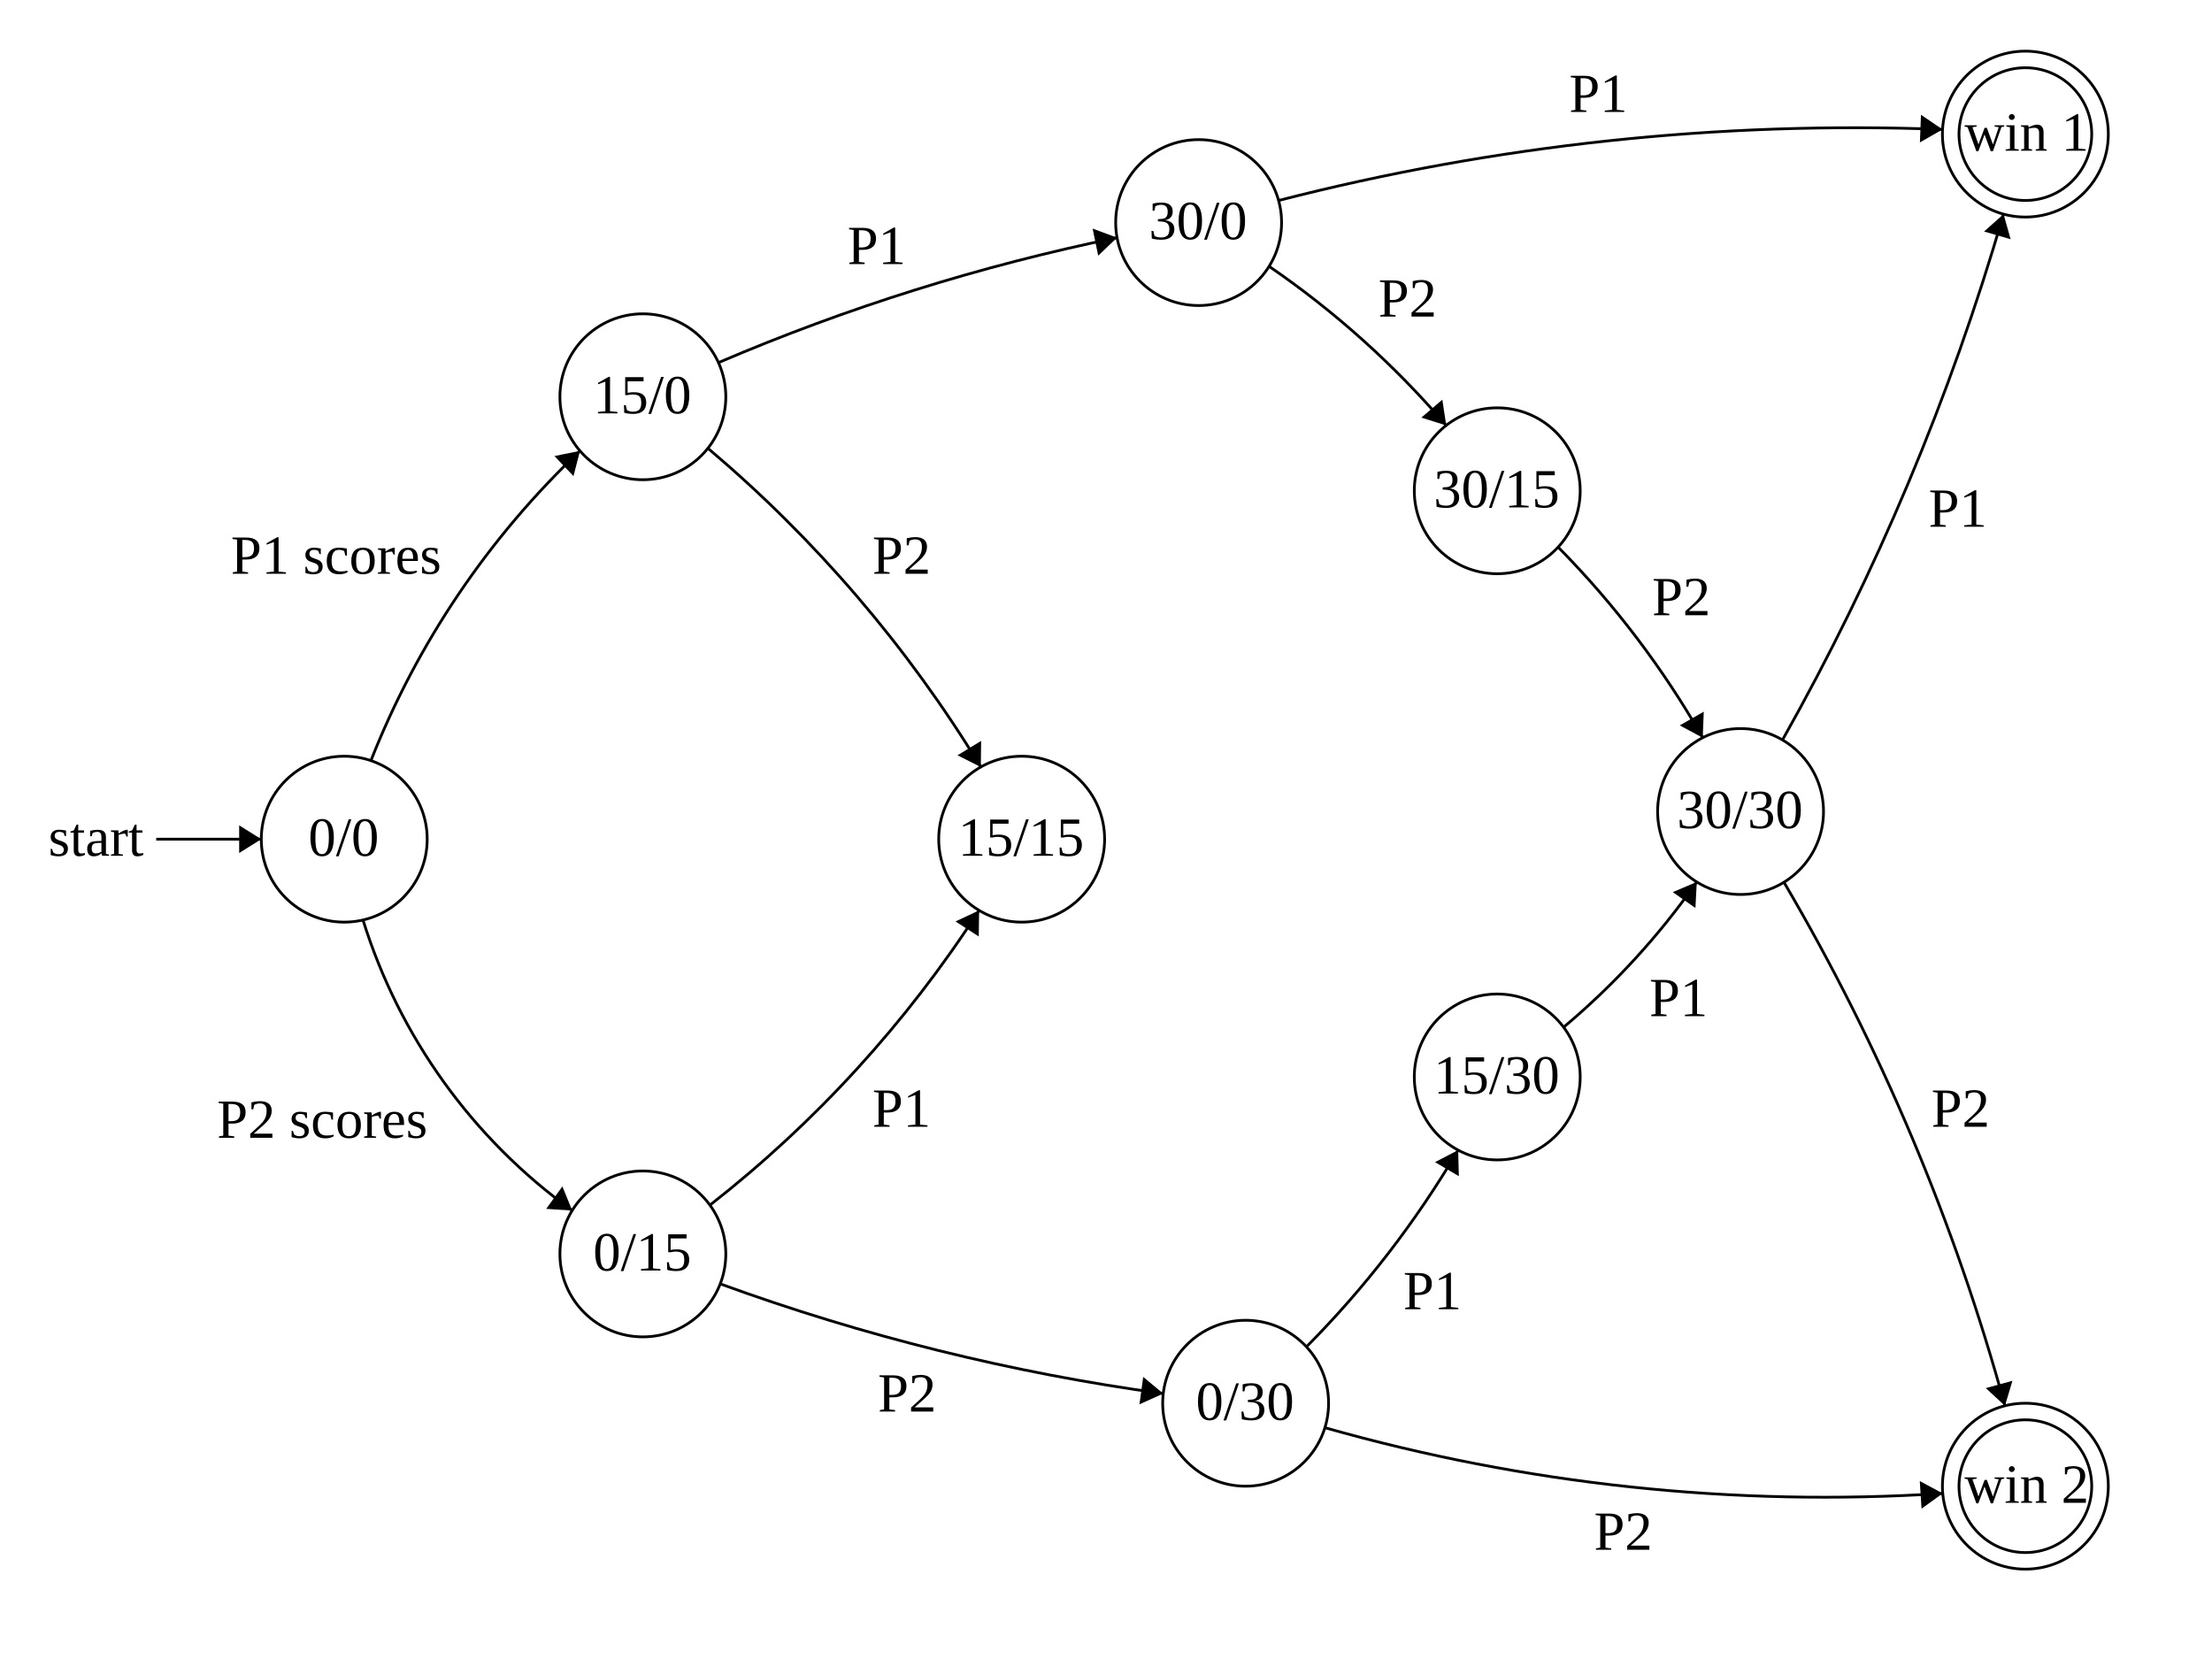
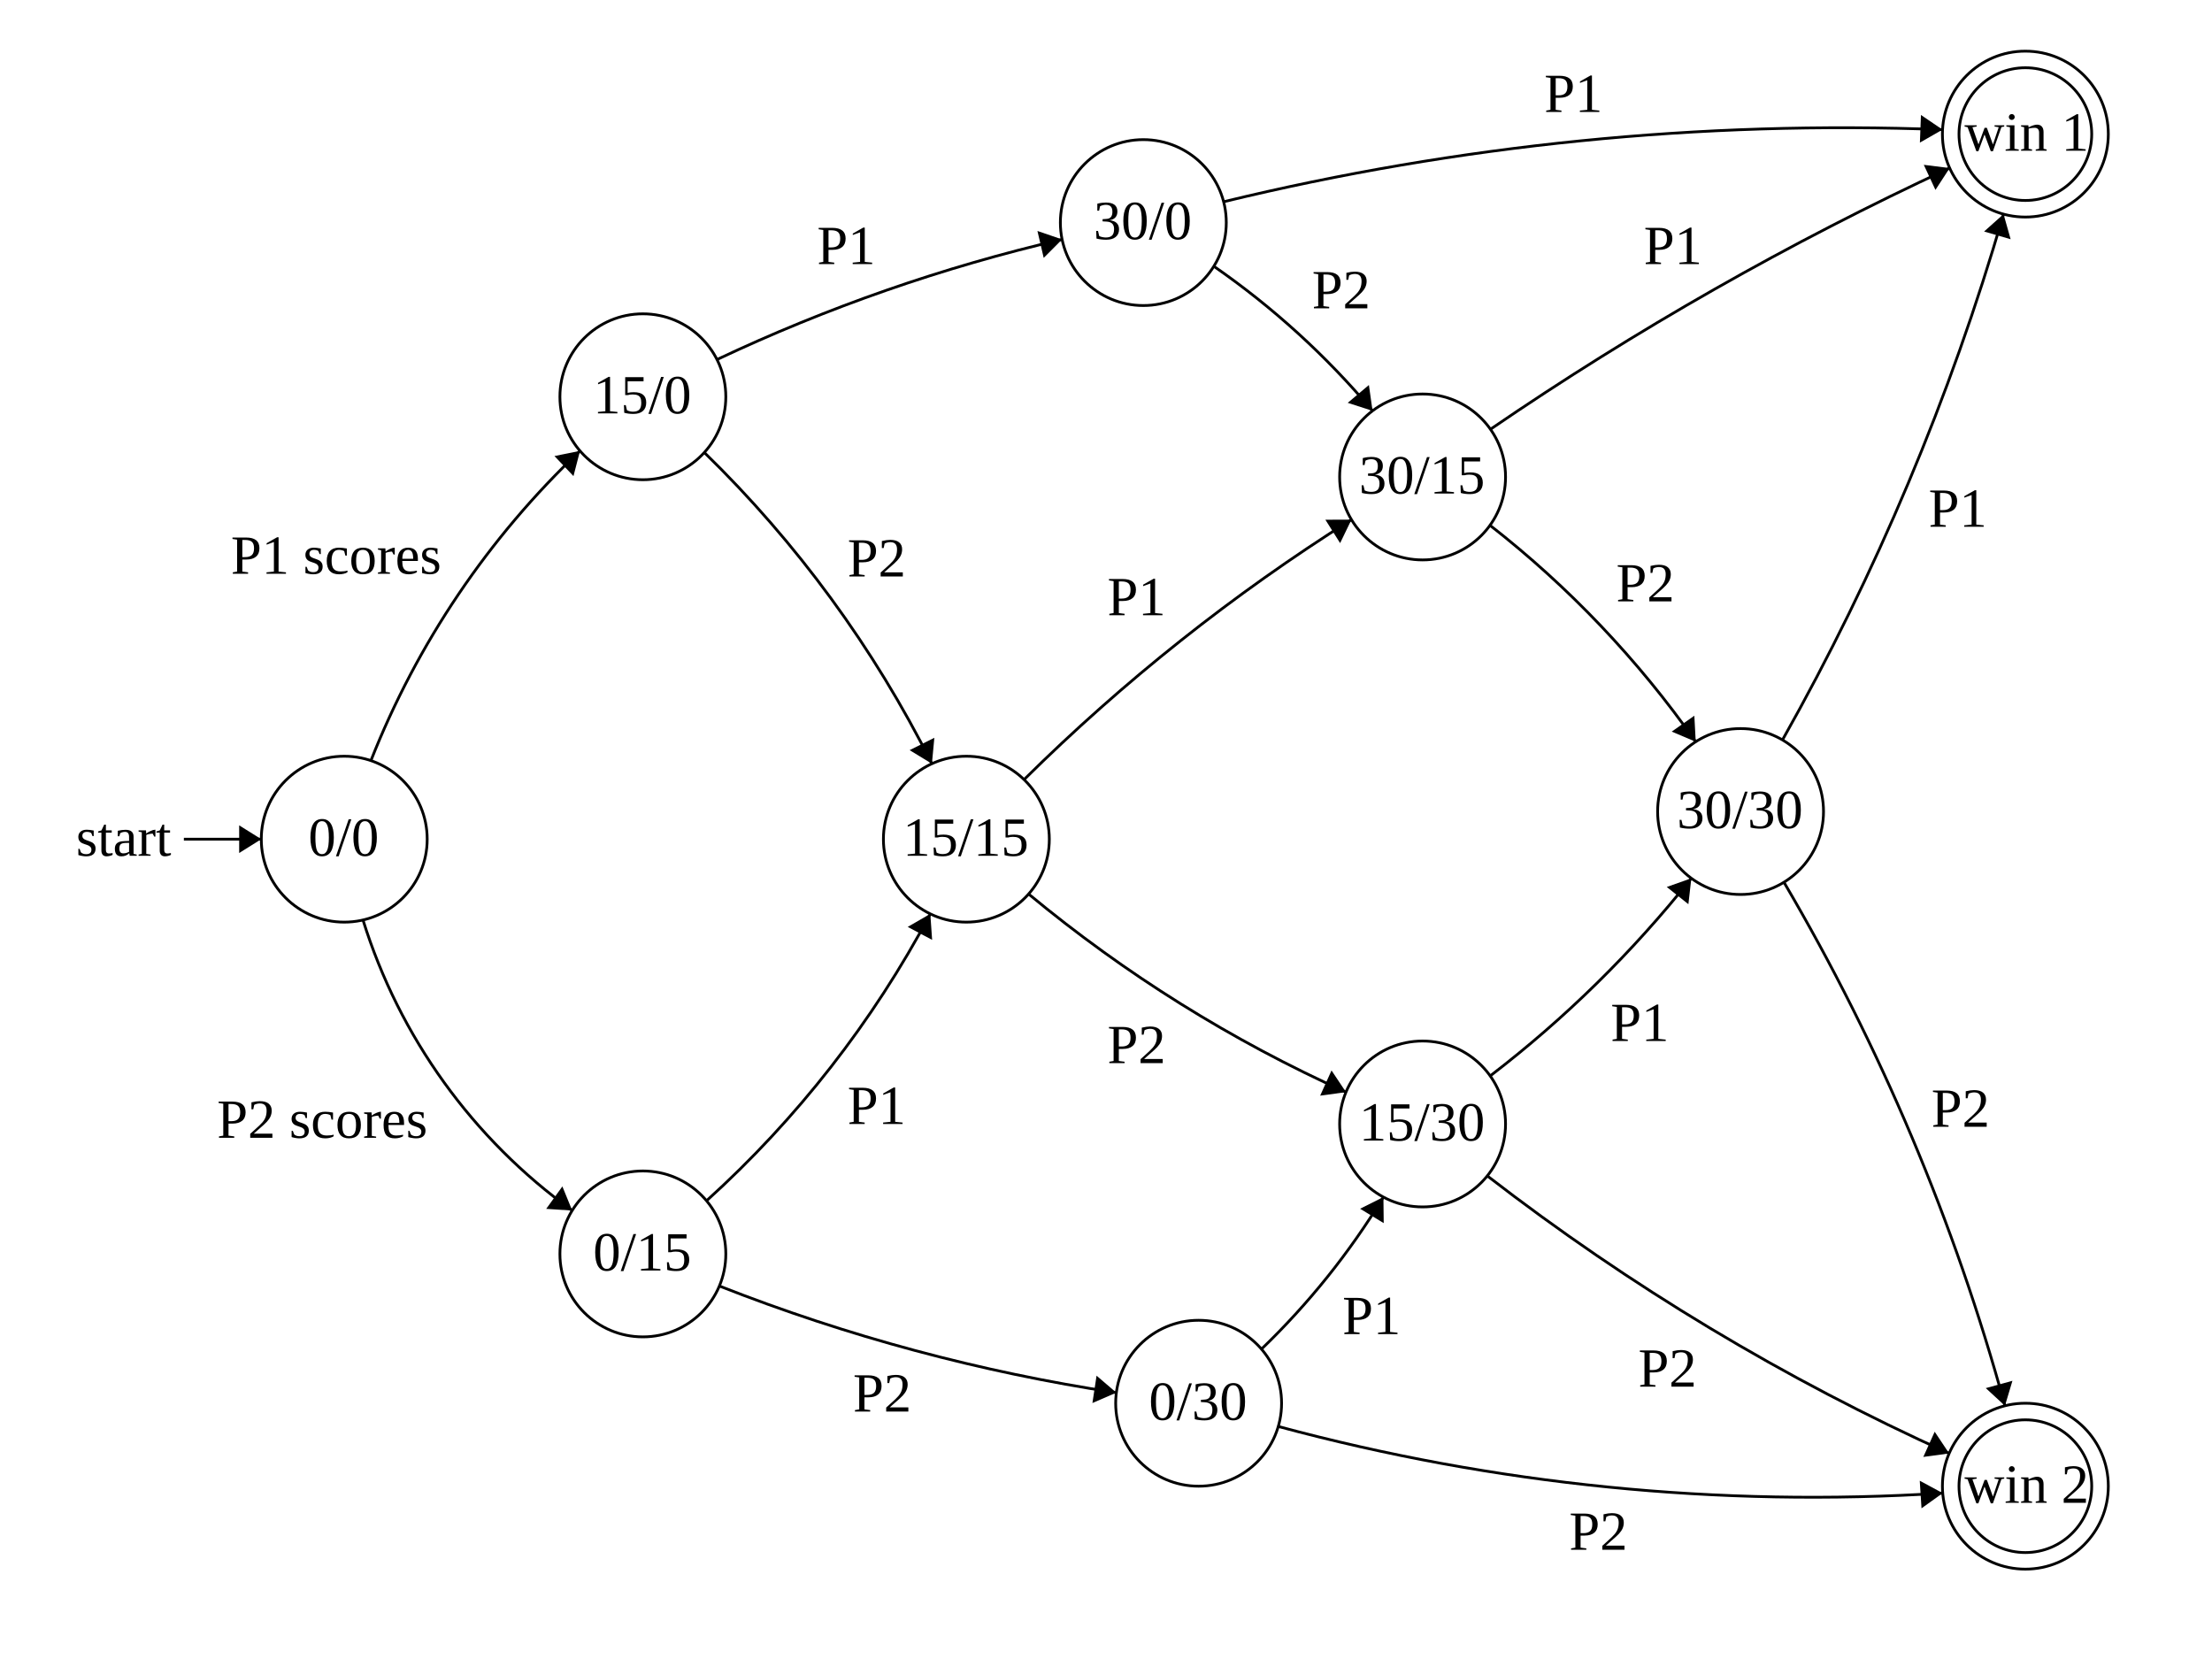
<svg xmlns="http://www.w3.org/2000/svg" width="800" height="600" version="1.1">
  <ellipse stroke="black" stroke-width="1" fill="none" cx="124.5" cy="303.5" rx="30" ry="30" />
  <text x="111.5" y="309.5" font-family="Times New Roman" font-size="20">0/0</text>
  <ellipse stroke="black" stroke-width="1" fill="none" cx="232.5" cy="143.5" rx="30" ry="30" />
  <text x="214.5" y="149.5" font-family="Times New Roman" font-size="20">15/0</text>
-   <ellipse stroke="black" stroke-width="1" fill="none" cx="433.5" cy="80.5" rx="30" ry="30" />
-   <text x="415.5" y="86.5" font-family="Times New Roman" font-size="20">30/0</text>
+   <ellipse stroke="black" stroke-width="1" fill="none" cx="413.5" cy="80.5" rx="30" ry="30" />
+   <text x="395.5" y="86.5" font-family="Times New Roman" font-size="20">30/0</text>
  <ellipse stroke="black" stroke-width="1" fill="none" cx="732.5" cy="48.5" rx="30" ry="30" />
  <text x="710.5" y="54.5" font-family="Times New Roman" font-size="20">win 1</text>
  <ellipse stroke="black" stroke-width="1" fill="none" cx="732.5" cy="48.5" rx="24" ry="24" />
  <ellipse stroke="black" stroke-width="1" fill="none" cx="232.5" cy="453.5" rx="30" ry="30" />
  <text x="214.5" y="459.5" font-family="Times New Roman" font-size="20">0/15</text>
-   <ellipse stroke="black" stroke-width="1" fill="none" cx="450.5" cy="507.5" rx="30" ry="30" />
-   <text x="432.5" y="513.5" font-family="Times New Roman" font-size="20">0/30</text>
+   <ellipse stroke="black" stroke-width="1" fill="none" cx="433.5" cy="507.5" rx="30" ry="30" />
+   <text x="415.5" y="513.5" font-family="Times New Roman" font-size="20">0/30</text>
  <ellipse stroke="black" stroke-width="1" fill="none" cx="732.5" cy="537.5" rx="30" ry="30" />
  <text x="710.5" y="543.5" font-family="Times New Roman" font-size="20">win 2</text>
  <ellipse stroke="black" stroke-width="1" fill="none" cx="732.5" cy="537.5" rx="24" ry="24" />
-   <ellipse stroke="black" stroke-width="1" fill="none" cx="369.5" cy="303.5" rx="30" ry="30" />
-   <text x="346.5" y="309.5" font-family="Times New Roman" font-size="20">15/15</text>
-   <ellipse stroke="black" stroke-width="1" fill="none" cx="541.5" cy="177.5" rx="30" ry="30" />
-   <text x="518.5" y="183.5" font-family="Times New Roman" font-size="20">30/15</text>
-   <ellipse stroke="black" stroke-width="1" fill="none" cx="541.5" cy="389.5" rx="30" ry="30" />
-   <text x="518.5" y="395.5" font-family="Times New Roman" font-size="20">15/30</text>
+   <ellipse stroke="black" stroke-width="1" fill="none" cx="349.5" cy="303.5" rx="30" ry="30" />
+   <text x="326.5" y="309.5" font-family="Times New Roman" font-size="20">15/15</text>
+   <ellipse stroke="black" stroke-width="1" fill="none" cx="514.5" cy="172.5" rx="30" ry="30" />
+   <text x="491.5" y="178.5" font-family="Times New Roman" font-size="20">30/15</text>
+   <ellipse stroke="black" stroke-width="1" fill="none" cx="514.5" cy="406.5" rx="30" ry="30" />
+   <text x="491.5" y="412.5" font-family="Times New Roman" font-size="20">15/30</text>
  <ellipse stroke="black" stroke-width="1" fill="none" cx="629.5" cy="293.5" rx="30" ry="30" />
  <text x="606.5" y="299.5" font-family="Times New Roman" font-size="20">30/30</text>
-   <polygon stroke="black" stroke-width="1" points="56.5,303.5 94.5,303.5" />
-   <text x="17.5" y="309.5" font-family="Times New Roman" font-size="20">start</text>
+   <polygon stroke="black" stroke-width="1" points="66.5,303.5 94.5,303.5" />
+   <text x="27.5" y="309.5" font-family="Times New Roman" font-size="20">start</text>
  <polygon fill="black" stroke-width="1" points="94.5,303.5 86.5,298.5 86.5,308.5" />
-   <path stroke="black" stroke-width="1" fill="none" d="M 259.835,131.144 A 750.531,750.531 0 0 1 404.003,85.957" />
-   <polygon fill="black" stroke-width="1" points="404.003,85.957 395.159,82.672 397.174,92.467" />
-   <text x="306.5" y="95.5" font-family="Times New Roman" font-size="20">P1</text>
-   <path stroke="black" stroke-width="1" fill="none" d="M 462.415,72.513 A 835.967,835.967 0 0 1 702.549,46.813" />
-   <polygon fill="black" stroke-width="1" points="702.549,46.813 694.747,41.51 694.363,51.502" />
-   <text x="567.5" y="40.5" font-family="Times New Roman" font-size="20">P1</text>
+   <path stroke="black" stroke-width="1" fill="none" d="M 259.305,130.035 A 622.027,622.027 0 0 1 384.127,86.589" />
+   <polygon fill="black" stroke-width="1" points="384.127,86.589 375.203,83.531 377.468,93.271" />
+   <text x="295.5" y="95.5" font-family="Times New Roman" font-size="20">P1</text>
+   <path stroke="black" stroke-width="1" fill="none" d="M 442.537,72.966 A 949.233,949.233 0 0 1 702.545,46.884" />
+   <polygon fill="black" stroke-width="1" points="702.545,46.884 694.741,41.583 694.36,51.575" />
+   <text x="558.5" y="40.5" font-family="Times New Roman" font-size="20">P1</text>
  <path stroke="black" stroke-width="1" fill="none" d="M 206.959,437.815 A 204.274,204.274 0 0 1 131.274,332.698" />
  <polygon fill="black" stroke-width="1" points="206.959,437.815 203.389,429.082 197.545,437.197" />
  <text x="78.5" y="411.5" font-family="Times New Roman" font-size="20">P2 scores</text>
-   <path stroke="black" stroke-width="1" fill="none" d="M 420.705,504.014 A 773.121,773.121 0 0 1 260.477,464.325" />
-   <polygon fill="black" stroke-width="1" points="420.705,504.014 413.456,497.977 412.102,507.885" />
-   <text x="317.5" y="510.5" font-family="Times New Roman" font-size="20">P2</text>
-   <path stroke="black" stroke-width="1" fill="none" d="M 702.617,540.115 A 661.824,661.824 0 0 1 479.164,516.343" />
-   <polygon fill="black" stroke-width="1" points="702.617,540.115 694.311,535.642 694.956,545.621" />
-   <text x="576.5" y="560.5" font-family="Times New Roman" font-size="20">P2</text>
-   <path stroke="black" stroke-width="1" fill="none" d="M 256.015,162.12 A 472.74,472.74 0 0 1 354.722,277.398" />
-   <polygon fill="black" stroke-width="1" points="354.722,277.398 354.832,267.965 346.291,273.165" />
-   <text x="315.5" y="207.5" font-family="Times New Roman" font-size="20">P2</text>
-   <path stroke="black" stroke-width="1" fill="none" d="M 458.978,96.32 A 330.358,330.358 0 0 1 523.044,153.862" />
-   <polygon fill="black" stroke-width="1" points="523.044,153.862 521.637,144.533 514.043,151.039" />
-   <text x="498.5" y="114.5" font-family="Times New Roman" font-size="20">P2</text>
-   <path stroke="black" stroke-width="1" fill="none" d="M 354.115,329.248 A 434.27,434.27 0 0 1 256.752,435.85" />
-   <polygon fill="black" stroke-width="1" points="354.115,329.248 345.576,333.258 353.978,338.681" />
-   <text x="315.5" y="407.5" font-family="Times New Roman" font-size="20">P1</text>
-   <path stroke="black" stroke-width="1" fill="none" d="M 527.36,415.949 A 361.798,361.798 0 0 1 472.487,487.103" />
-   <polygon fill="black" stroke-width="1" points="527.36,415.949 518.991,420.303 527.607,425.38" />
-   <text x="507.5" y="473.5" font-family="Times New Roman" font-size="20">P1</text>
-   <path stroke="black" stroke-width="1" fill="none" d="M 563.511,197.869 A 333.406,333.406 0 0 1 615.815,266.815" />
-   <polygon fill="black" stroke-width="1" points="615.815,266.815 616.19,257.388 607.506,262.347" />
-   <text x="597.5" y="222.5" font-family="Times New Roman" font-size="20">P2</text>
-   <path stroke="black" stroke-width="1" fill="none" d="M 613.667,318.964 A 273.353,273.353 0 0 1 565.493,371.516" />
-   <polygon fill="black" stroke-width="1" points="613.667,318.964 604.981,322.646 613.171,328.385" />
-   <text x="596.5" y="367.5" font-family="Times New Roman" font-size="20">P1</text>
+   <path stroke="black" stroke-width="1" fill="none" d="M 403.747,503.677 A 664.524,664.524 0 0 1 260.163,465.102" />
+   <polygon fill="black" stroke-width="1" points="403.747,503.677 396.586,497.535 395.088,507.422" />
+   <text x="308.5" y="510.5" font-family="Times New Roman" font-size="20">P2</text>
+   <path stroke="black" stroke-width="1" fill="none" d="M 702.607,540.008 A 741.961,741.961 0 0 1 462.299,515.897" />
+   <polygon fill="black" stroke-width="1" points="702.607,540.008 694.306,535.525 694.94,545.505" />
+   <text x="567.5" y="560.5" font-family="Times New Roman" font-size="20">P2</text>
+   <path stroke="black" stroke-width="1" fill="none" d="M 254.719,163.648 A 419.3,419.3 0 0 1 337.036,276.219" />
+   <polygon fill="black" stroke-width="1" points="337.036,276.219 337.924,266.827 328.983,271.305" />
+   <text x="306.5" y="208.5" font-family="Times New Roman" font-size="20">P2</text>
+   <path stroke="black" stroke-width="1" fill="none" d="M 438.99,96.295 A 293.07,293.07 0 0 1 496.402,148.59" />
+   <polygon fill="black" stroke-width="1" points="496.402,148.59 495.081,139.249 487.426,145.685" />
+   <text x="474.5" y="111.5" font-family="Times New Roman" font-size="20">P2</text>
+   <path stroke="black" stroke-width="1" fill="none" d="M 336.46,330.509 A 381.558,381.558 0 0 1 255.521,434.276" />
+   <polygon fill="black" stroke-width="1" points="336.46,330.509 328.287,335.222 337.115,339.92" />
+   <text x="306.5" y="406.5" font-family="Times New Roman" font-size="20">P1</text>
+   <path stroke="black" stroke-width="1" fill="none" d="M 500.329,432.925 A 274.073,274.073 0 0 1 456.217,487.929" />
+   <polygon fill="black" stroke-width="1" points="500.329,432.925 491.898,437.158 500.439,442.359" />
+   <text x="485.5" y="482.5" font-family="Times New Roman" font-size="20">P1</text>
+   <path stroke="black" stroke-width="1" fill="none" d="M 538.874,189.976 A 366.569,366.569 0 0 1 613.285,268.269" />
+   <polygon fill="black" stroke-width="1" points="613.285,268.269 612.781,258.849 604.597,264.595" />
+   <text x="584.5" y="217.5" font-family="Times New Roman" font-size="20">P2</text>
+   <path stroke="black" stroke-width="1" fill="none" d="M 611.695,317.637 A 416.862,416.862 0 0 1 538.946,389.122" />
+   <polygon fill="black" stroke-width="1" points="611.695,317.637 602.804,320.789 610.632,327.011" />
+   <text x="582.5" y="376.5" font-family="Times New Roman" font-size="20">P1</text>
  <path stroke="black" stroke-width="1" fill="none" d="M 724.607,77.442 A 898.551,898.551 0 0 1 644.658,267.613" />
  <polygon fill="black" stroke-width="1" points="724.607,77.442 717.573,83.728 727.175,86.519" />
  <text x="697.5" y="190.5" font-family="Times New Roman" font-size="20">P1</text>
  <path stroke="black" stroke-width="1" fill="none" d="M 645.188,319.069 A 782.507,782.507 0 0 1 725.12,508.424" />
  <polygon fill="black" stroke-width="1" points="725.12,508.424 727.826,499.386 718.182,502.031" />
  <text x="698.5" y="407.5" font-family="Times New Roman" font-size="20">P2</text>
  <path stroke="black" stroke-width="1" fill="none" d="M 134.141,275.103 A 311.974,311.974 0 0 1 209.769,163.061" />
  <polygon fill="black" stroke-width="1" points="209.769,163.061 200.524,164.936 207.403,172.193" />
  <text x="83.5" y="207.5" font-family="Times New Roman" font-size="20">P1 scores</text>
+   <path stroke="black" stroke-width="1" fill="none" d="M 370.364,281.947 A 694.799,694.799 0 0 1 488.777,187.934" />
+   <polygon fill="black" stroke-width="1" points="488.777,187.934 479.343,187.966 484.672,196.428" />
+   <text x="400.5" y="222.5" font-family="Times New Roman" font-size="20">P1</text>
+   <path stroke="black" stroke-width="1" fill="none" d="M 486.801,394.989 A 504.65,504.65 0 0 1 372.006,323.33" />
+   <polygon fill="black" stroke-width="1" points="486.801,394.989 481.563,387.143 477.453,396.259" />
+   <text x="400.5" y="384.5" font-family="Times New Roman" font-size="20">P2</text>
+   <path stroke="black" stroke-width="1" fill="none" d="M 539.042,155.248 A 1158.025,1158.025 0 0 1 705.128,60.777" />
+   <polygon fill="black" stroke-width="1" points="705.128,60.777 695.766,59.61 699.977,68.68" />
+   <text x="594.5" y="95.5" font-family="Times New Roman" font-size="20">P1</text>
+   <path stroke="black" stroke-width="1" fill="none" d="M 704.941,525.652 A 834.171,834.171 0 0 1 537.898,425.273" />
+   <polygon fill="black" stroke-width="1" points="704.941,525.652 699.706,517.803 695.592,526.917" />
+   <text x="592.5" y="501.5" font-family="Times New Roman" font-size="20">P2</text>
</svg>
